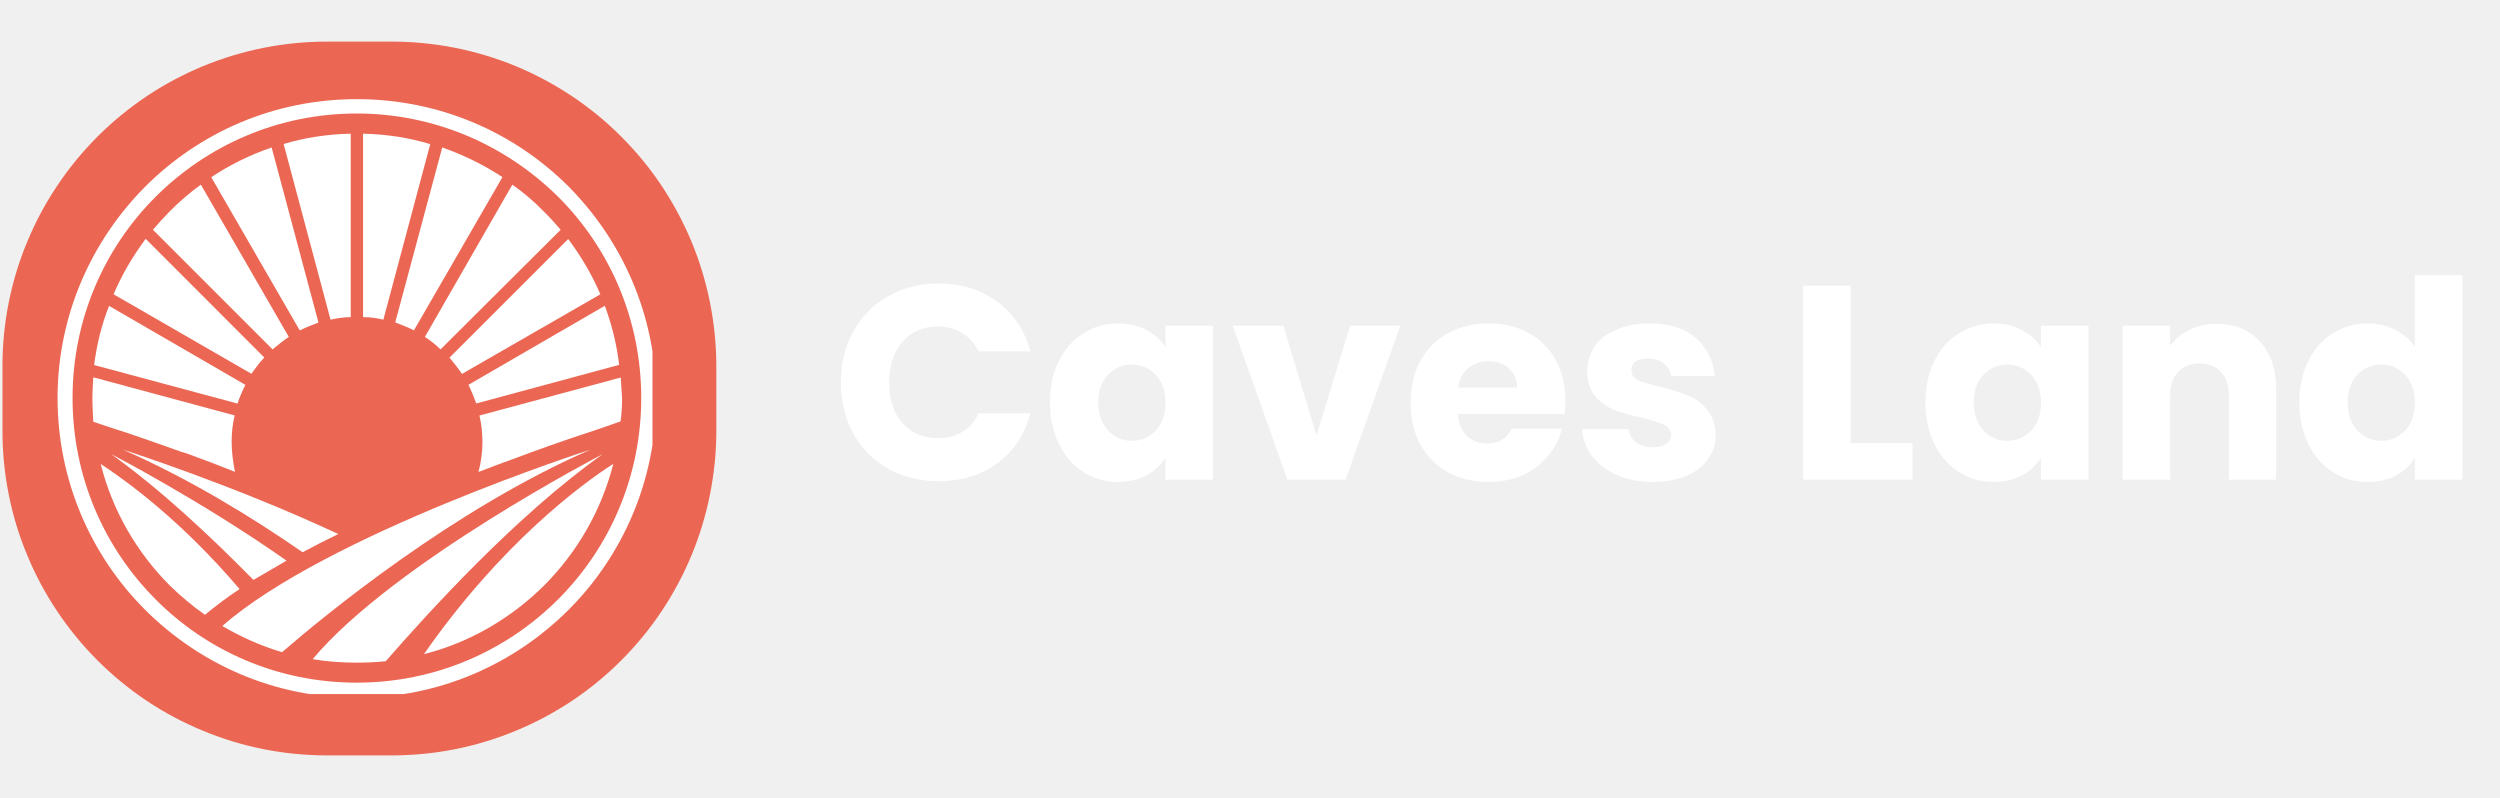
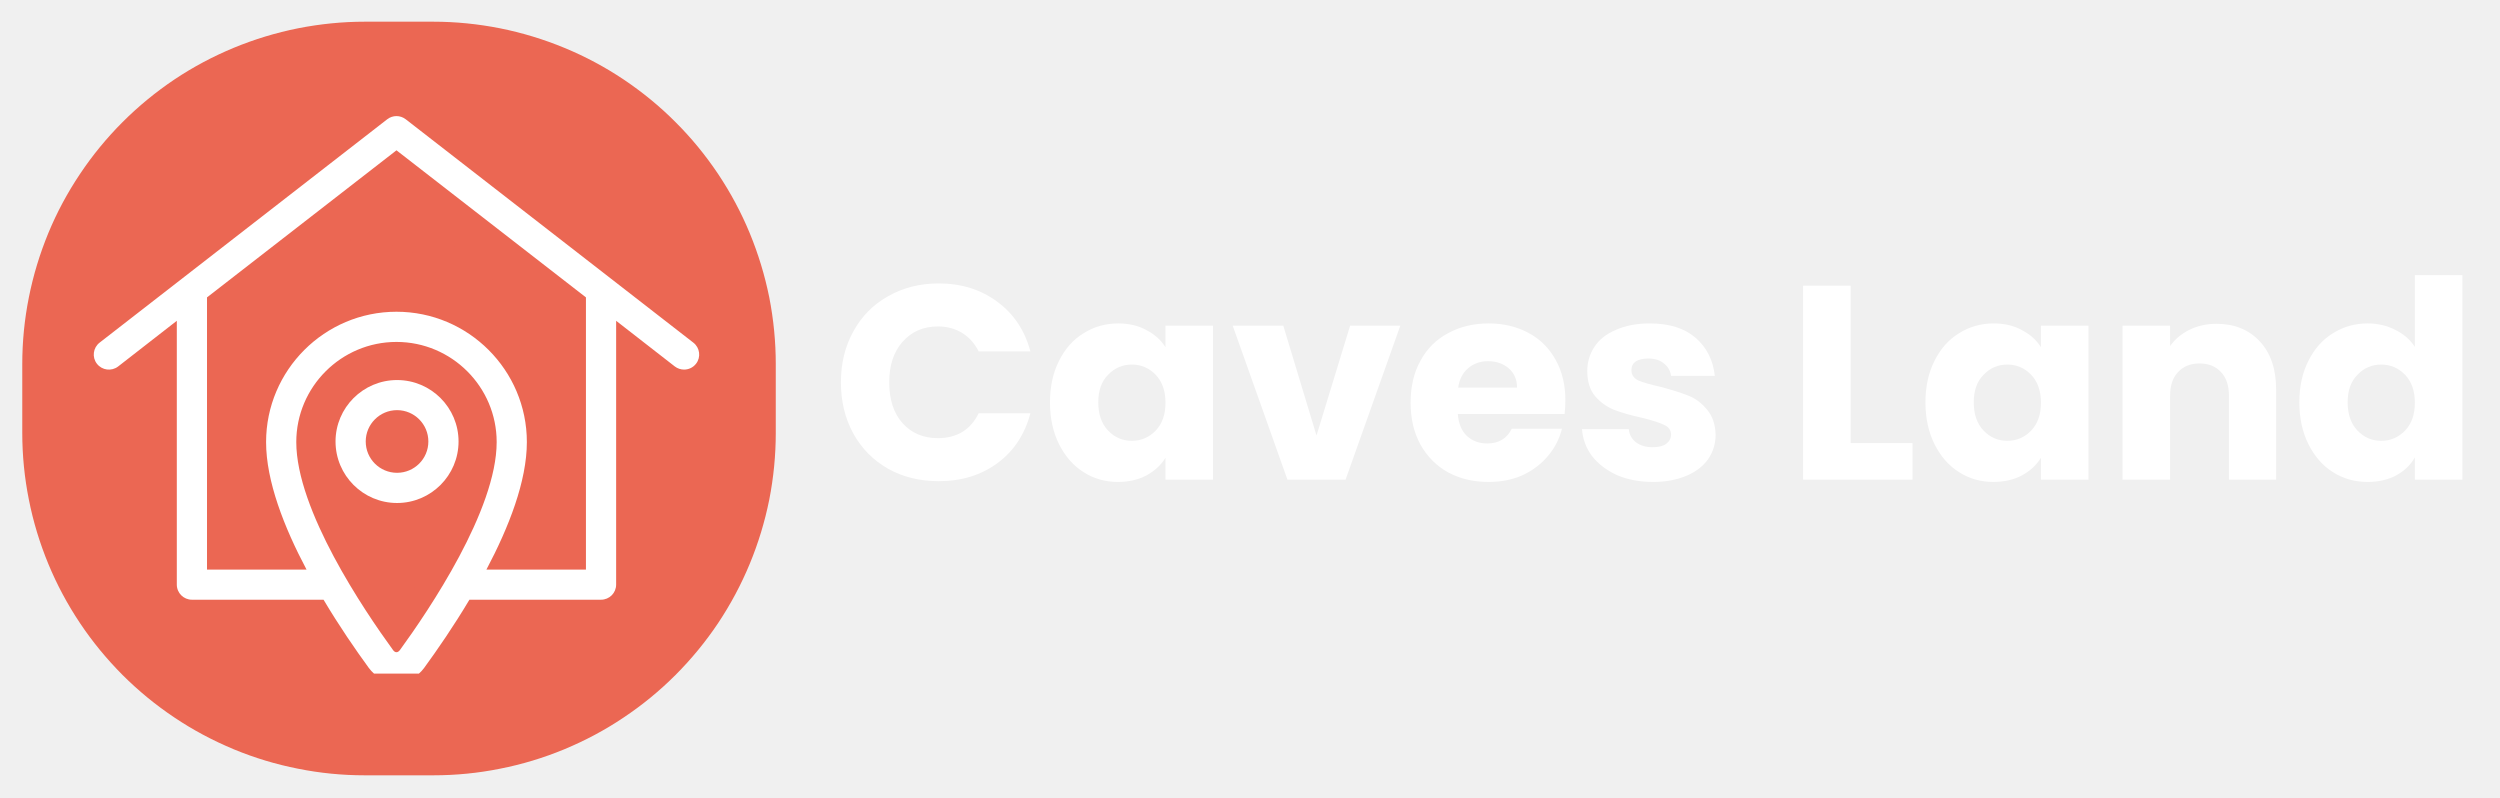
<svg xmlns="http://www.w3.org/2000/svg" width="138" zoomAndPan="magnify" viewBox="0 0 103.5 33" height="44" preserveAspectRatio="xMidYMid meet" version="1.0">
  <defs>
    <g />
-     <clipPath id="ea36dc249e">
-       <path d="M 0 1.723 L 29.855 1.723 L 29.855 31.578 L 0 31.578 Z M 0 1.723 " clip-rule="nonzero" />
+     <clipPath id="d67beff5e1">
+       <path d="M 0.82 0.898 L 32.168 0.898 L 32.168 32.25 L 0.82 32.25 Z M 0.82 0.898 " clip-rule="nonzero" />
    </clipPath>
-     <clipPath id="585ae185ba">
-       <path d="M 6.816 8.438 L 22.938 8.438 L 22.938 24.559 L 6.816 24.559 Z M 6.816 8.438 " clip-rule="nonzero" />
+     <clipPath id="6c461ad8fd">
+       <path d="M 8.012 8 L 25.027 8 L 25.027 25 L 8.012 25 Z M 8.012 8 " clip-rule="nonzero" />
    </clipPath>
-     <clipPath id="a0d86a1b31">
-       <path d="M 2.383 4.105 L 27.012 4.105 L 27.012 28.734 L 2.383 28.734 Z M 2.383 4.105 " clip-rule="nonzero" />
+     <clipPath id="7048a0a4fc">
+       <path d="M 3.801 4.75 L 29 4.75 L 29 27.887 L 3.801 27.887 Z M 3.801 4.75 " clip-rule="nonzero" />
    </clipPath>
  </defs>
  <g fill="#ffffff" fill-opacity="1">
    <g transform="translate(34.43909, 19.85877)">
      <g>
        <path d="M 0.375 -4.031 C 0.375 -4.82 0.547 -5.523 0.891 -6.141 C 1.234 -6.766 1.711 -7.25 2.328 -7.594 C 2.941 -7.945 3.641 -8.125 4.422 -8.125 C 5.367 -8.125 6.18 -7.867 6.859 -7.359 C 7.535 -6.859 7.988 -6.176 8.219 -5.312 L 6.078 -5.312 C 5.91 -5.645 5.68 -5.898 5.391 -6.078 C 5.098 -6.254 4.766 -6.344 4.391 -6.344 C 3.785 -6.344 3.297 -6.129 2.922 -5.703 C 2.555 -5.285 2.375 -4.727 2.375 -4.031 C 2.375 -3.32 2.555 -2.758 2.922 -2.344 C 3.297 -1.926 3.785 -1.719 4.391 -1.719 C 4.766 -1.719 5.098 -1.801 5.391 -1.969 C 5.68 -2.145 5.91 -2.406 6.078 -2.75 L 8.219 -2.75 C 7.988 -1.875 7.535 -1.188 6.859 -0.688 C 6.18 -0.188 5.367 0.062 4.422 0.062 C 3.641 0.062 2.941 -0.109 2.328 -0.453 C 1.711 -0.805 1.234 -1.289 0.891 -1.906 C 0.547 -2.531 0.375 -3.238 0.375 -4.031 Z M 0.375 -4.031 " />
      </g>
    </g>
  </g>
  <g fill="#ffffff" fill-opacity="1">
    <g transform="translate(43.15703, 19.85877)">
      <g>
        <path d="M 0.312 -3.203 C 0.312 -3.859 0.438 -4.43 0.688 -4.922 C 0.938 -5.422 1.273 -5.801 1.703 -6.062 C 2.129 -6.332 2.609 -6.469 3.141 -6.469 C 3.586 -6.469 3.977 -6.375 4.312 -6.188 C 4.656 -6.008 4.914 -5.773 5.094 -5.484 L 5.094 -6.375 L 7.062 -6.375 L 7.062 0 L 5.094 0 L 5.094 -0.906 C 4.906 -0.602 4.641 -0.359 4.297 -0.172 C 3.961 0.004 3.57 0.094 3.125 0.094 C 2.602 0.094 2.129 -0.039 1.703 -0.312 C 1.273 -0.582 0.938 -0.969 0.688 -1.469 C 0.438 -1.969 0.312 -2.547 0.312 -3.203 Z M 5.094 -3.188 C 5.094 -3.676 4.957 -4.062 4.688 -4.344 C 4.414 -4.625 4.086 -4.766 3.703 -4.766 C 3.316 -4.766 2.988 -4.625 2.719 -4.344 C 2.445 -4.07 2.312 -3.691 2.312 -3.203 C 2.312 -2.711 2.445 -2.32 2.719 -2.031 C 2.988 -1.75 3.316 -1.609 3.703 -1.609 C 4.086 -1.609 4.414 -1.75 4.688 -2.031 C 4.957 -2.312 5.094 -2.695 5.094 -3.188 Z M 5.094 -3.188 " />
      </g>
    </g>
  </g>
  <g fill="#ffffff" fill-opacity="1">
    <g transform="translate(50.92536, 19.85877)">
      <g>
        <path d="M 3.578 -1.828 L 4.969 -6.375 L 7.047 -6.375 L 4.781 0 L 2.375 0 L 0.109 -6.375 L 2.203 -6.375 Z M 3.578 -1.828 " />
      </g>
    </g>
  </g>
  <g fill="#ffffff" fill-opacity="1">
    <g transform="translate(58.08733, 19.85877)">
      <g>
        <path d="M 6.719 -3.297 C 6.719 -3.109 6.707 -2.914 6.688 -2.719 L 2.266 -2.719 C 2.297 -2.32 2.422 -2.02 2.641 -1.812 C 2.867 -1.602 3.148 -1.5 3.484 -1.5 C 3.961 -1.5 4.301 -1.703 4.5 -2.109 L 6.578 -2.109 C 6.473 -1.691 6.281 -1.316 6 -0.984 C 5.719 -0.648 5.367 -0.383 4.953 -0.188 C 4.535 0 4.066 0.094 3.547 0.094 C 2.922 0.094 2.363 -0.035 1.875 -0.297 C 1.383 -0.566 1 -0.953 0.719 -1.453 C 0.445 -1.953 0.312 -2.531 0.312 -3.188 C 0.312 -3.852 0.445 -4.43 0.719 -4.922 C 0.988 -5.422 1.367 -5.801 1.859 -6.062 C 2.348 -6.332 2.91 -6.469 3.547 -6.469 C 4.16 -6.469 4.707 -6.336 5.188 -6.078 C 5.664 -5.828 6.039 -5.457 6.312 -4.969 C 6.582 -4.488 6.719 -3.93 6.719 -3.297 Z M 4.719 -3.812 C 4.719 -4.145 4.602 -4.41 4.375 -4.609 C 4.145 -4.805 3.859 -4.906 3.516 -4.906 C 3.191 -4.906 2.914 -4.805 2.688 -4.609 C 2.469 -4.422 2.332 -4.156 2.281 -3.812 Z M 4.719 -3.812 " />
      </g>
    </g>
  </g>
  <g fill="#ffffff" fill-opacity="1">
    <g transform="translate(65.1349, 19.85877)">
      <g>
        <path d="M 3.312 0.094 C 2.75 0.094 2.25 0 1.812 -0.188 C 1.383 -0.383 1.039 -0.645 0.781 -0.969 C 0.531 -1.301 0.391 -1.676 0.359 -2.094 L 2.297 -2.094 C 2.316 -1.875 2.414 -1.691 2.594 -1.547 C 2.781 -1.41 3.008 -1.344 3.281 -1.344 C 3.531 -1.344 3.719 -1.391 3.844 -1.484 C 3.977 -1.586 4.047 -1.711 4.047 -1.859 C 4.047 -2.047 3.953 -2.18 3.766 -2.266 C 3.578 -2.359 3.27 -2.457 2.844 -2.562 C 2.383 -2.664 2 -2.773 1.688 -2.891 C 1.383 -3.016 1.125 -3.203 0.906 -3.453 C 0.688 -3.711 0.578 -4.062 0.578 -4.5 C 0.578 -4.863 0.676 -5.195 0.875 -5.5 C 1.07 -5.801 1.367 -6.035 1.766 -6.203 C 2.16 -6.379 2.629 -6.469 3.172 -6.469 C 3.973 -6.469 4.602 -6.27 5.062 -5.875 C 5.52 -5.477 5.785 -4.953 5.859 -4.297 L 4.047 -4.297 C 4.016 -4.516 3.914 -4.688 3.75 -4.812 C 3.594 -4.945 3.379 -5.016 3.109 -5.016 C 2.879 -5.016 2.703 -4.973 2.578 -4.891 C 2.461 -4.805 2.406 -4.688 2.406 -4.531 C 2.406 -4.344 2.5 -4.203 2.688 -4.109 C 2.883 -4.023 3.191 -3.938 3.609 -3.844 C 4.078 -3.719 4.457 -3.598 4.75 -3.484 C 5.051 -3.367 5.312 -3.176 5.531 -2.906 C 5.758 -2.645 5.879 -2.297 5.891 -1.859 C 5.891 -1.484 5.785 -1.145 5.578 -0.844 C 5.367 -0.551 5.066 -0.32 4.672 -0.156 C 4.273 0.008 3.82 0.094 3.312 0.094 Z M 3.312 0.094 " />
      </g>
    </g>
  </g>
  <g fill="#ffffff" fill-opacity="1">
    <g transform="translate(71.51889, 19.85877)">
      <g />
    </g>
  </g>
  <g fill="#ffffff" fill-opacity="1">
    <g transform="translate(73.94435, 19.85877)">
      <g>
        <path d="M 2.672 -1.516 L 5.234 -1.516 L 5.234 0 L 0.703 0 L 0.703 -8.031 L 2.672 -8.031 Z M 2.672 -1.516 " />
      </g>
    </g>
  </g>
  <g fill="#ffffff" fill-opacity="1">
    <g transform="translate(79.40164, 19.85877)">
      <g>
        <path d="M 0.312 -3.203 C 0.312 -3.859 0.438 -4.43 0.688 -4.922 C 0.938 -5.422 1.273 -5.801 1.703 -6.062 C 2.129 -6.332 2.609 -6.469 3.141 -6.469 C 3.586 -6.469 3.977 -6.375 4.312 -6.188 C 4.656 -6.008 4.914 -5.773 5.094 -5.484 L 5.094 -6.375 L 7.062 -6.375 L 7.062 0 L 5.094 0 L 5.094 -0.906 C 4.906 -0.602 4.641 -0.359 4.297 -0.172 C 3.961 0.004 3.57 0.094 3.125 0.094 C 2.602 0.094 2.129 -0.039 1.703 -0.312 C 1.273 -0.582 0.938 -0.969 0.688 -1.469 C 0.438 -1.969 0.312 -2.547 0.312 -3.203 Z M 5.094 -3.188 C 5.094 -3.676 4.957 -4.062 4.688 -4.344 C 4.414 -4.625 4.086 -4.766 3.703 -4.766 C 3.316 -4.766 2.988 -4.625 2.719 -4.344 C 2.445 -4.07 2.312 -3.691 2.312 -3.203 C 2.312 -2.711 2.445 -2.32 2.719 -2.031 C 2.988 -1.75 3.316 -1.609 3.703 -1.609 C 4.086 -1.609 4.414 -1.75 4.688 -2.031 C 4.957 -2.312 5.094 -2.695 5.094 -3.188 Z M 5.094 -3.188 " />
      </g>
    </g>
  </g>
  <g fill="#ffffff" fill-opacity="1">
    <g transform="translate(87.16997, 19.85877)">
      <g>
        <path d="M 4.594 -6.453 C 5.344 -6.453 5.941 -6.207 6.391 -5.719 C 6.836 -5.238 7.062 -4.578 7.062 -3.734 L 7.062 0 L 5.109 0 L 5.109 -3.469 C 5.109 -3.895 5 -4.223 4.781 -4.453 C 4.562 -4.691 4.266 -4.812 3.891 -4.812 C 3.516 -4.812 3.219 -4.691 3 -4.453 C 2.781 -4.223 2.672 -3.895 2.672 -3.469 L 2.672 0 L 0.703 0 L 0.703 -6.375 L 2.672 -6.375 L 2.672 -5.531 C 2.867 -5.812 3.133 -6.035 3.469 -6.203 C 3.801 -6.367 4.176 -6.453 4.594 -6.453 Z M 4.594 -6.453 " />
      </g>
    </g>
  </g>
  <g fill="#ffffff" fill-opacity="1">
    <g transform="translate(94.88111, 19.85877)">
      <g>
        <path d="M 0.312 -3.203 C 0.312 -3.859 0.438 -4.43 0.688 -4.922 C 0.938 -5.422 1.273 -5.801 1.703 -6.062 C 2.129 -6.332 2.609 -6.469 3.141 -6.469 C 3.555 -6.469 3.938 -6.379 4.281 -6.203 C 4.625 -6.035 4.895 -5.801 5.094 -5.5 L 5.094 -8.469 L 7.062 -8.469 L 7.062 0 L 5.094 0 L 5.094 -0.922 C 4.914 -0.609 4.656 -0.359 4.312 -0.172 C 3.977 0.004 3.586 0.094 3.141 0.094 C 2.609 0.094 2.129 -0.039 1.703 -0.312 C 1.273 -0.582 0.938 -0.969 0.688 -1.469 C 0.438 -1.969 0.312 -2.547 0.312 -3.203 Z M 5.094 -3.188 C 5.094 -3.676 4.957 -4.062 4.688 -4.344 C 4.414 -4.625 4.086 -4.766 3.703 -4.766 C 3.316 -4.766 2.988 -4.625 2.719 -4.344 C 2.445 -4.07 2.312 -3.691 2.312 -3.203 C 2.312 -2.711 2.445 -2.32 2.719 -2.031 C 2.988 -1.75 3.316 -1.609 3.703 -1.609 C 4.086 -1.609 4.414 -1.75 4.688 -2.031 C 4.957 -2.312 5.094 -2.695 5.094 -3.188 Z M 5.094 -3.188 " />
      </g>
    </g>
  </g>
-   <g clip-path="url(#ea36dc249e)">
-     <path fill="#eb6753" d="M 13.535 1.723 L 16.223 1.723 C 17.102 1.723 17.977 1.809 18.844 1.98 C 19.707 2.152 20.547 2.406 21.363 2.742 C 22.176 3.082 22.949 3.496 23.684 3.984 C 24.418 4.477 25.098 5.031 25.719 5.656 C 26.344 6.281 26.902 6.957 27.391 7.691 C 27.879 8.426 28.293 9.199 28.633 10.016 C 28.969 10.828 29.223 11.668 29.395 12.535 C 29.566 13.398 29.656 14.273 29.656 15.156 L 29.656 17.84 C 29.656 18.723 29.566 19.598 29.395 20.461 C 29.223 21.328 28.969 22.168 28.633 22.98 C 28.293 23.797 27.879 24.57 27.391 25.305 C 26.902 26.039 26.344 26.715 25.719 27.34 C 25.098 27.965 24.418 28.52 23.684 29.012 C 22.949 29.5 22.176 29.914 21.363 30.25 C 20.547 30.59 19.707 30.844 18.844 31.016 C 17.977 31.188 17.102 31.273 16.223 31.273 L 13.535 31.273 C 12.652 31.273 11.777 31.188 10.914 31.016 C 10.051 30.844 9.211 30.59 8.395 30.25 C 7.578 29.914 6.805 29.5 6.07 29.012 C 5.34 28.52 4.66 27.965 4.035 27.34 C 3.414 26.715 2.855 26.039 2.367 25.305 C 1.875 24.57 1.461 23.797 1.125 22.98 C 0.785 22.168 0.531 21.328 0.359 20.461 C 0.188 19.598 0.102 18.723 0.102 17.84 L 0.102 15.156 C 0.102 14.273 0.188 13.398 0.359 12.535 C 0.531 11.668 0.785 10.828 1.125 10.016 C 1.461 9.199 1.875 8.426 2.367 7.691 C 2.855 6.957 3.414 6.281 4.035 5.656 C 4.66 5.031 5.34 4.477 6.07 3.984 C 6.805 3.496 7.578 3.082 8.395 2.742 C 9.211 2.406 10.051 2.152 10.914 1.98 C 11.777 1.809 12.652 1.723 13.535 1.723 Z M 13.535 1.723 " fill-opacity="1" fill-rule="nonzero" />
+   <g clip-path="url(#d67beff5e1)">
+     <path fill="#eb6753" d="M 15.102 0.898 L 17.938 0.898 C 18.867 0.898 19.793 0.992 20.703 1.172 C 21.617 1.355 22.504 1.625 23.363 1.98 C 24.227 2.336 25.043 2.773 25.816 3.289 C 26.59 3.809 27.309 4.395 27.965 5.055 C 28.625 5.711 29.211 6.43 29.73 7.203 C 30.246 7.977 30.684 8.793 31.039 9.652 C 31.395 10.516 31.664 11.402 31.848 12.312 C 32.027 13.227 32.117 14.148 32.117 15.082 L 32.117 17.918 C 32.117 18.848 32.027 19.77 31.848 20.684 C 31.664 21.598 31.395 22.484 31.039 23.344 C 30.684 24.203 30.246 25.02 29.73 25.797 C 29.211 26.57 28.625 27.285 27.965 27.945 C 27.309 28.602 26.59 29.191 25.816 29.707 C 25.043 30.227 24.227 30.66 23.363 31.02 C 22.504 31.375 21.617 31.645 20.703 31.824 C 19.793 32.008 18.867 32.098 17.938 32.098 L 15.102 32.098 C 14.172 32.098 13.25 32.008 12.336 31.824 C 11.422 31.645 10.535 31.375 9.676 31.02 C 8.816 30.66 7.996 30.227 7.223 29.707 C 6.449 29.191 5.734 28.602 5.074 27.945 C 4.418 27.285 3.828 26.57 3.312 25.797 C 2.793 25.02 2.355 24.203 2 23.344 C 1.645 22.484 1.375 21.598 1.195 20.684 C 1.012 19.77 0.922 18.848 0.922 17.918 L 0.922 15.082 C 0.922 14.148 1.012 13.227 1.195 12.312 C 1.375 11.402 1.645 10.516 2 9.652 C 2.355 8.793 2.793 7.977 3.312 7.203 C 3.828 6.43 4.418 5.711 5.074 5.055 C 5.734 4.395 6.449 3.809 7.223 3.289 C 7.996 2.773 8.816 2.336 9.676 1.98 C 10.535 1.625 11.422 1.355 12.336 1.172 C 13.25 0.992 14.172 0.898 15.102 0.898 Z M 15.102 0.898 " fill-opacity="1" fill-rule="nonzero" />
  </g>
-   <g clip-path="url(#585ae185ba)">
-     <path fill="#eb6753" d="M 22.113 16.574 L 21.359 15.922 L 21.359 22.105 C 21.359 23.148 20.512 23.992 19.473 23.992 L 17.203 23.992 C 17.395 23.797 17.594 23.582 17.797 23.348 C 17.977 23.141 18.141 22.938 18.297 22.734 L 19.473 22.734 C 19.816 22.734 20.102 22.453 20.102 22.105 L 20.102 14.828 L 14.879 10.293 L 9.656 14.828 L 9.656 22.105 C 9.656 22.453 9.938 22.734 10.285 22.734 L 11.461 22.734 C 11.613 22.938 11.781 23.141 11.957 23.348 C 12.16 23.582 12.363 23.797 12.551 23.992 L 10.285 23.992 C 9.246 23.992 8.398 23.148 8.398 22.105 L 8.398 15.922 L 7.645 16.574 L 6.816 15.625 L 14.879 8.625 L 22.938 15.625 Z M 14.879 17.98 C 14.355 17.98 13.934 18.406 13.934 18.926 C 13.934 19.445 14.355 19.871 14.879 19.871 C 15.398 19.871 15.82 19.445 15.82 18.926 C 15.82 18.406 15.398 17.98 14.879 17.98 Z M 18.496 19.117 C 18.496 20.117 17.941 21.262 16.848 22.523 C 16.074 23.418 15.309 24.043 15.273 24.07 L 14.879 24.395 L 14.48 24.07 C 14.449 24.043 13.684 23.418 12.91 22.523 C 11.816 21.262 11.262 20.117 11.262 19.117 L 11.262 18.93 C 11.262 16.934 12.883 15.312 14.879 15.312 C 16.871 15.312 18.496 16.934 18.496 18.93 Z M 17.238 18.93 C 17.238 17.629 16.18 16.57 14.879 16.57 C 13.578 16.57 12.52 17.629 12.52 18.93 L 12.52 19.117 C 12.52 19.785 12.996 20.703 13.859 21.699 C 14.234 22.133 14.609 22.496 14.879 22.746 C 15.781 21.922 17.238 20.328 17.238 19.117 Z M 17.238 18.93 " fill-opacity="1" fill-rule="nonzero" />
+   <g clip-path="url(#6c461ad8fd)">
+     <path fill="#eb6753" d="M 24.156 16.582 L 23.359 15.891 L 23.359 22.418 C 23.359 23.52 22.469 24.41 21.367 24.41 L 18.977 24.41 C 19.176 24.207 19.387 23.977 19.602 23.73 C 19.789 23.512 19.965 23.297 20.129 23.082 L 21.367 23.082 C 21.734 23.082 22.031 22.785 22.031 22.418 L 22.031 14.738 L 16.52 9.949 L 11.008 14.738 L 11.008 22.418 C 11.008 22.785 11.305 23.082 11.672 23.082 L 12.91 23.082 C 13.074 23.297 13.25 23.512 13.438 23.73 C 13.652 23.977 13.863 24.207 14.066 24.41 L 11.672 24.41 C 10.574 24.41 9.68 23.52 9.68 22.418 L 9.68 15.891 L 8.883 16.582 L 8.012 15.578 L 16.52 8.191 L 25.027 15.578 Z M 16.52 18.066 C 15.969 18.066 15.523 18.512 15.523 19.062 C 15.523 19.613 15.969 20.059 16.52 20.059 C 17.07 20.059 17.516 19.613 17.516 19.062 C 17.516 18.512 17.07 18.066 16.52 18.066 Z M 20.34 19.262 C 20.34 20.316 19.754 21.527 18.598 22.859 C 17.781 23.801 16.973 24.465 16.938 24.492 L 16.52 24.832 L 16.102 24.492 C 16.066 24.465 15.258 23.801 14.441 22.859 C 13.285 21.527 12.703 20.316 12.703 19.262 L 12.703 19.062 C 12.703 16.961 14.414 15.246 16.52 15.246 C 18.625 15.246 20.34 16.961 20.34 19.062 Z M 19.008 19.062 C 19.008 17.691 17.895 16.574 16.52 16.574 C 15.148 16.574 14.031 17.691 14.031 19.062 L 14.031 19.262 C 14.031 19.969 14.531 20.938 15.445 21.988 C 15.84 22.445 16.238 22.832 16.523 23.094 C 17.473 22.223 19.008 20.543 19.008 19.262 Z M 19.008 19.062 " fill-opacity="1" fill-rule="nonzero" />
  </g>
-   <g clip-path="url(#a0d86a1b31)">
-     <path fill="#ffffff" d="M 14.766 4.105 C 18.199 4.105 21.293 5.477 23.543 7.727 C 25.773 9.977 27.164 13.07 27.164 16.484 C 27.164 19.898 25.773 23.012 23.543 25.242 C 21.293 27.492 18.199 28.887 14.766 28.887 C 11.348 28.887 8.258 27.492 6.004 25.242 C 3.773 23.012 2.383 19.898 2.383 16.484 C 2.383 13.07 3.773 9.977 6.012 7.727 C 8.262 5.477 11.348 4.105 14.766 4.105 Z M 23.121 8.16 C 20.965 6.023 18.02 4.699 14.766 4.699 C 11.508 4.699 8.566 6.023 6.438 8.152 C 4.305 10.285 3.004 13.23 3.004 16.48 C 3.004 19.73 4.312 22.68 6.438 24.809 C 8.562 26.953 11.512 28.262 14.766 28.262 C 18.016 28.262 20.965 26.953 23.109 24.809 C 25.238 22.68 26.547 19.73 26.547 16.48 C 26.547 13.23 25.246 10.285 23.121 8.16 Z M 23.121 8.16 " fill-opacity="1" fill-rule="nonzero" />
+   <g clip-path="url(#7048a0a4fc)">
+     <path fill="#ffffff" d="M 28.703 14.184 L 16.797 4.938 C 16.57 4.762 16.258 4.762 16.031 4.938 L 4.125 14.184 C 3.852 14.395 3.801 14.789 4.012 15.059 C 4.223 15.332 4.617 15.383 4.891 15.172 L 7.32 13.281 L 7.32 24.203 C 7.32 24.551 7.602 24.828 7.945 24.828 L 13.395 24.828 C 14.043 25.918 14.719 26.898 15.266 27.648 C 15.535 28.02 15.957 28.234 16.414 28.234 C 16.871 28.234 17.293 28.02 17.562 27.648 C 18.109 26.898 18.785 25.918 19.434 24.828 L 24.883 24.828 C 25.227 24.828 25.508 24.551 25.508 24.203 L 25.508 13.281 L 27.938 15.172 C 28.051 15.258 28.188 15.301 28.32 15.301 C 28.508 15.301 28.691 15.219 28.816 15.059 C 29.027 14.789 28.977 14.395 28.703 14.184 Z M 16.555 26.914 C 16.465 27.031 16.359 27.031 16.273 26.914 C 15.07 25.262 12.266 21.113 12.266 18.301 C 12.266 16.016 14.129 14.156 16.414 14.156 C 18.699 14.156 20.562 16.016 20.562 18.301 C 20.562 21.113 17.758 25.262 16.555 26.914 Z M 24.258 23.582 L 20.137 23.582 C 21.07 21.82 21.812 19.918 21.812 18.301 C 21.812 15.328 19.391 12.906 16.414 12.906 C 13.438 12.906 11.016 15.328 11.016 18.301 C 11.016 19.918 11.758 21.82 12.691 23.582 L 8.57 23.582 L 8.57 12.312 L 16.414 6.223 L 24.258 12.312 Z M 24.258 23.582 " fill-opacity="1" fill-rule="nonzero" />
  </g>
-   <path fill="#ffffff" d="M 12.945 27.289 C 16.281 23.301 24.953 18.801 24.953 18.801 C 21.375 21.336 17.734 25.352 15.969 27.375 C 15.578 27.414 15.172 27.434 14.758 27.434 C 14.152 27.434 13.535 27.391 12.945 27.289 Z M 12.945 27.289 " fill-opacity="1" fill-rule="nonzero" />
-   <path fill="#ffffff" d="M 9.203 25.918 C 13.516 22.129 24.449 18.613 24.449 18.613 C 18.805 21.066 13.48 25.441 11.676 27 C 10.797 26.742 9.977 26.367 9.203 25.918 Z M 9.203 25.918 " fill-opacity="1" fill-rule="nonzero" />
-   <path fill="#ffffff" d="M 17.551 27.082 C 20.742 22.504 24.078 20.043 25.391 19.203 C 24.895 21.145 23.895 22.863 22.527 24.238 C 21.168 25.586 19.457 26.598 17.551 27.082 Z M 17.551 27.082 " fill-opacity="1" fill-rule="nonzero" />
-   <path fill="#ffffff" d="M 4.168 19.207 C 5.188 19.879 7.457 21.496 9.918 24.387 C 9.383 24.738 8.914 25.102 8.484 25.453 C 7.949 25.078 7.484 24.68 7.031 24.242 C 5.664 22.871 4.656 21.148 4.168 19.207 Z M 4.168 19.207 " fill-opacity="1" fill-rule="nonzero" />
-   <path fill="#ffffff" d="M 4.598 18.797 C 4.598 18.797 8.344 20.738 11.863 23.211 C 11.395 23.48 10.949 23.746 10.492 24.008 C 8.746 22.234 6.664 20.273 4.598 18.797 Z M 4.598 18.797 " fill-opacity="1" fill-rule="nonzero" />
-   <path fill="#ffffff" d="M 5.082 18.613 C 5.082 18.613 9.625 20.062 14.004 22.109 C 13.488 22.359 13.004 22.605 12.527 22.863 C 10.348 21.352 7.746 19.777 5.082 18.613 Z M 5.082 18.613 " fill-opacity="1" fill-rule="nonzero" />
-   <path fill="#ffffff" d="M 9.59 18.305 C 9.59 17.914 9.629 17.551 9.715 17.199 L 3.863 15.621 C 3.844 15.91 3.824 16.199 3.824 16.48 C 3.824 16.809 3.844 17.129 3.863 17.461 L 4.664 17.73 L 5.312 17.938 C 6.047 18.184 6.789 18.453 7.523 18.711 C 7.75 18.77 7.953 18.855 8.172 18.938 C 8.688 19.121 9.211 19.332 9.727 19.535 C 9.652 19.148 9.59 18.715 9.59 18.305 Z M 9.59 18.305 " fill-opacity="1" fill-rule="nonzero" />
-   <path fill="#ffffff" d="M 3.898 15.113 L 9.832 16.707 C 9.918 16.441 10.039 16.172 10.16 15.934 L 4.516 12.664 C 4.207 13.434 4.004 14.273 3.898 15.113 Z M 3.898 15.113 " fill-opacity="1" fill-rule="nonzero" />
-   <path fill="#ffffff" d="M 4.703 12.184 L 10.406 15.473 C 10.57 15.246 10.734 15.023 10.941 14.801 L 6.031 9.887 C 5.496 10.613 5.043 11.371 4.703 12.184 Z M 4.703 12.184 " fill-opacity="1" fill-rule="nonzero" />
-   <path fill="#ffffff" d="M 6.332 9.512 L 11.285 14.465 C 11.512 14.281 11.734 14.09 11.957 13.949 L 8.316 7.645 C 7.863 7.969 7.438 8.336 7.027 8.75 C 6.785 8.996 6.562 9.242 6.332 9.512 Z M 6.332 9.512 " fill-opacity="1" fill-rule="nonzero" />
-   <path fill="#ffffff" d="M 8.746 7.336 L 12.41 13.68 C 12.656 13.555 12.926 13.453 13.184 13.352 L 11.246 6.105 C 10.348 6.414 9.512 6.824 8.746 7.336 Z M 8.746 7.336 " fill-opacity="1" fill-rule="nonzero" />
-   <path fill="#ffffff" d="M 11.742 5.961 L 13.684 13.234 C 13.949 13.176 14.238 13.129 14.52 13.129 L 14.52 5.535 C 13.555 5.555 12.617 5.699 11.742 5.961 Z M 11.742 5.961 " fill-opacity="1" fill-rule="nonzero" />
-   <path fill="#ffffff" d="M 15.031 5.535 L 15.031 13.129 C 15.32 13.129 15.605 13.168 15.871 13.234 L 17.812 5.969 C 16.941 5.699 15.992 5.555 15.031 5.535 Z M 15.031 5.535 " fill-opacity="1" fill-rule="nonzero" />
-   <path fill="#ffffff" d="M 18.309 6.105 L 16.363 13.348 C 16.633 13.453 16.898 13.555 17.137 13.676 L 20.801 7.332 C 20.023 6.824 19.191 6.414 18.309 6.105 Z M 18.309 6.105 " fill-opacity="1" fill-rule="nonzero" />
-   <path fill="#ffffff" d="M 21.211 7.645 L 17.59 13.949 C 17.816 14.09 18.039 14.273 18.238 14.465 L 23.211 9.512 C 22.98 9.242 22.758 8.996 22.516 8.758 C 22.109 8.34 21.684 7.977 21.211 7.645 Z M 21.211 7.645 " fill-opacity="1" fill-rule="nonzero" />
-   <path fill="#ffffff" d="M 23.523 9.895 L 18.609 14.805 C 18.793 15.031 18.98 15.258 19.125 15.48 L 24.855 12.184 C 24.508 11.371 24.059 10.613 23.523 9.895 Z M 23.523 9.895 " fill-opacity="1" fill-rule="nonzero" />
-   <path fill="#ffffff" d="M 25.039 12.66 L 19.395 15.93 C 19.516 16.18 19.621 16.445 19.719 16.703 L 25.633 15.105 C 25.535 14.273 25.328 13.434 25.039 12.66 Z M 25.039 12.66 " fill-opacity="1" fill-rule="nonzero" />
-   <path fill="#ffffff" d="M 25.699 15.629 L 19.848 17.203 C 19.934 17.555 19.973 17.918 19.973 18.309 C 19.973 18.723 19.914 19.148 19.809 19.539 C 20.305 19.355 20.77 19.168 21.242 19.004 C 22.223 18.633 23.246 18.27 24.254 17.938 L 24.75 17.773 L 25.691 17.445 C 25.734 17.141 25.754 16.816 25.754 16.484 C 25.738 16.199 25.719 15.91 25.699 15.629 Z M 25.699 15.629 " fill-opacity="1" fill-rule="nonzero" />
+   <path fill="#ffffff" d="M 16.438 15.734 C 15.035 15.734 13.891 16.875 13.891 18.277 C 13.891 19.684 15.035 20.824 16.438 20.824 C 17.84 20.824 18.984 19.684 18.984 18.277 C 18.984 16.875 17.844 15.734 16.438 15.734 Z M 16.438 19.574 C 15.723 19.574 15.141 18.996 15.141 18.277 C 15.141 17.562 15.723 16.98 16.438 16.98 C 17.152 16.98 17.734 17.562 17.734 18.277 C 17.734 18.996 17.152 19.574 16.438 19.574 Z M 16.438 19.574 " fill-opacity="1" fill-rule="nonzero" />
</svg>
